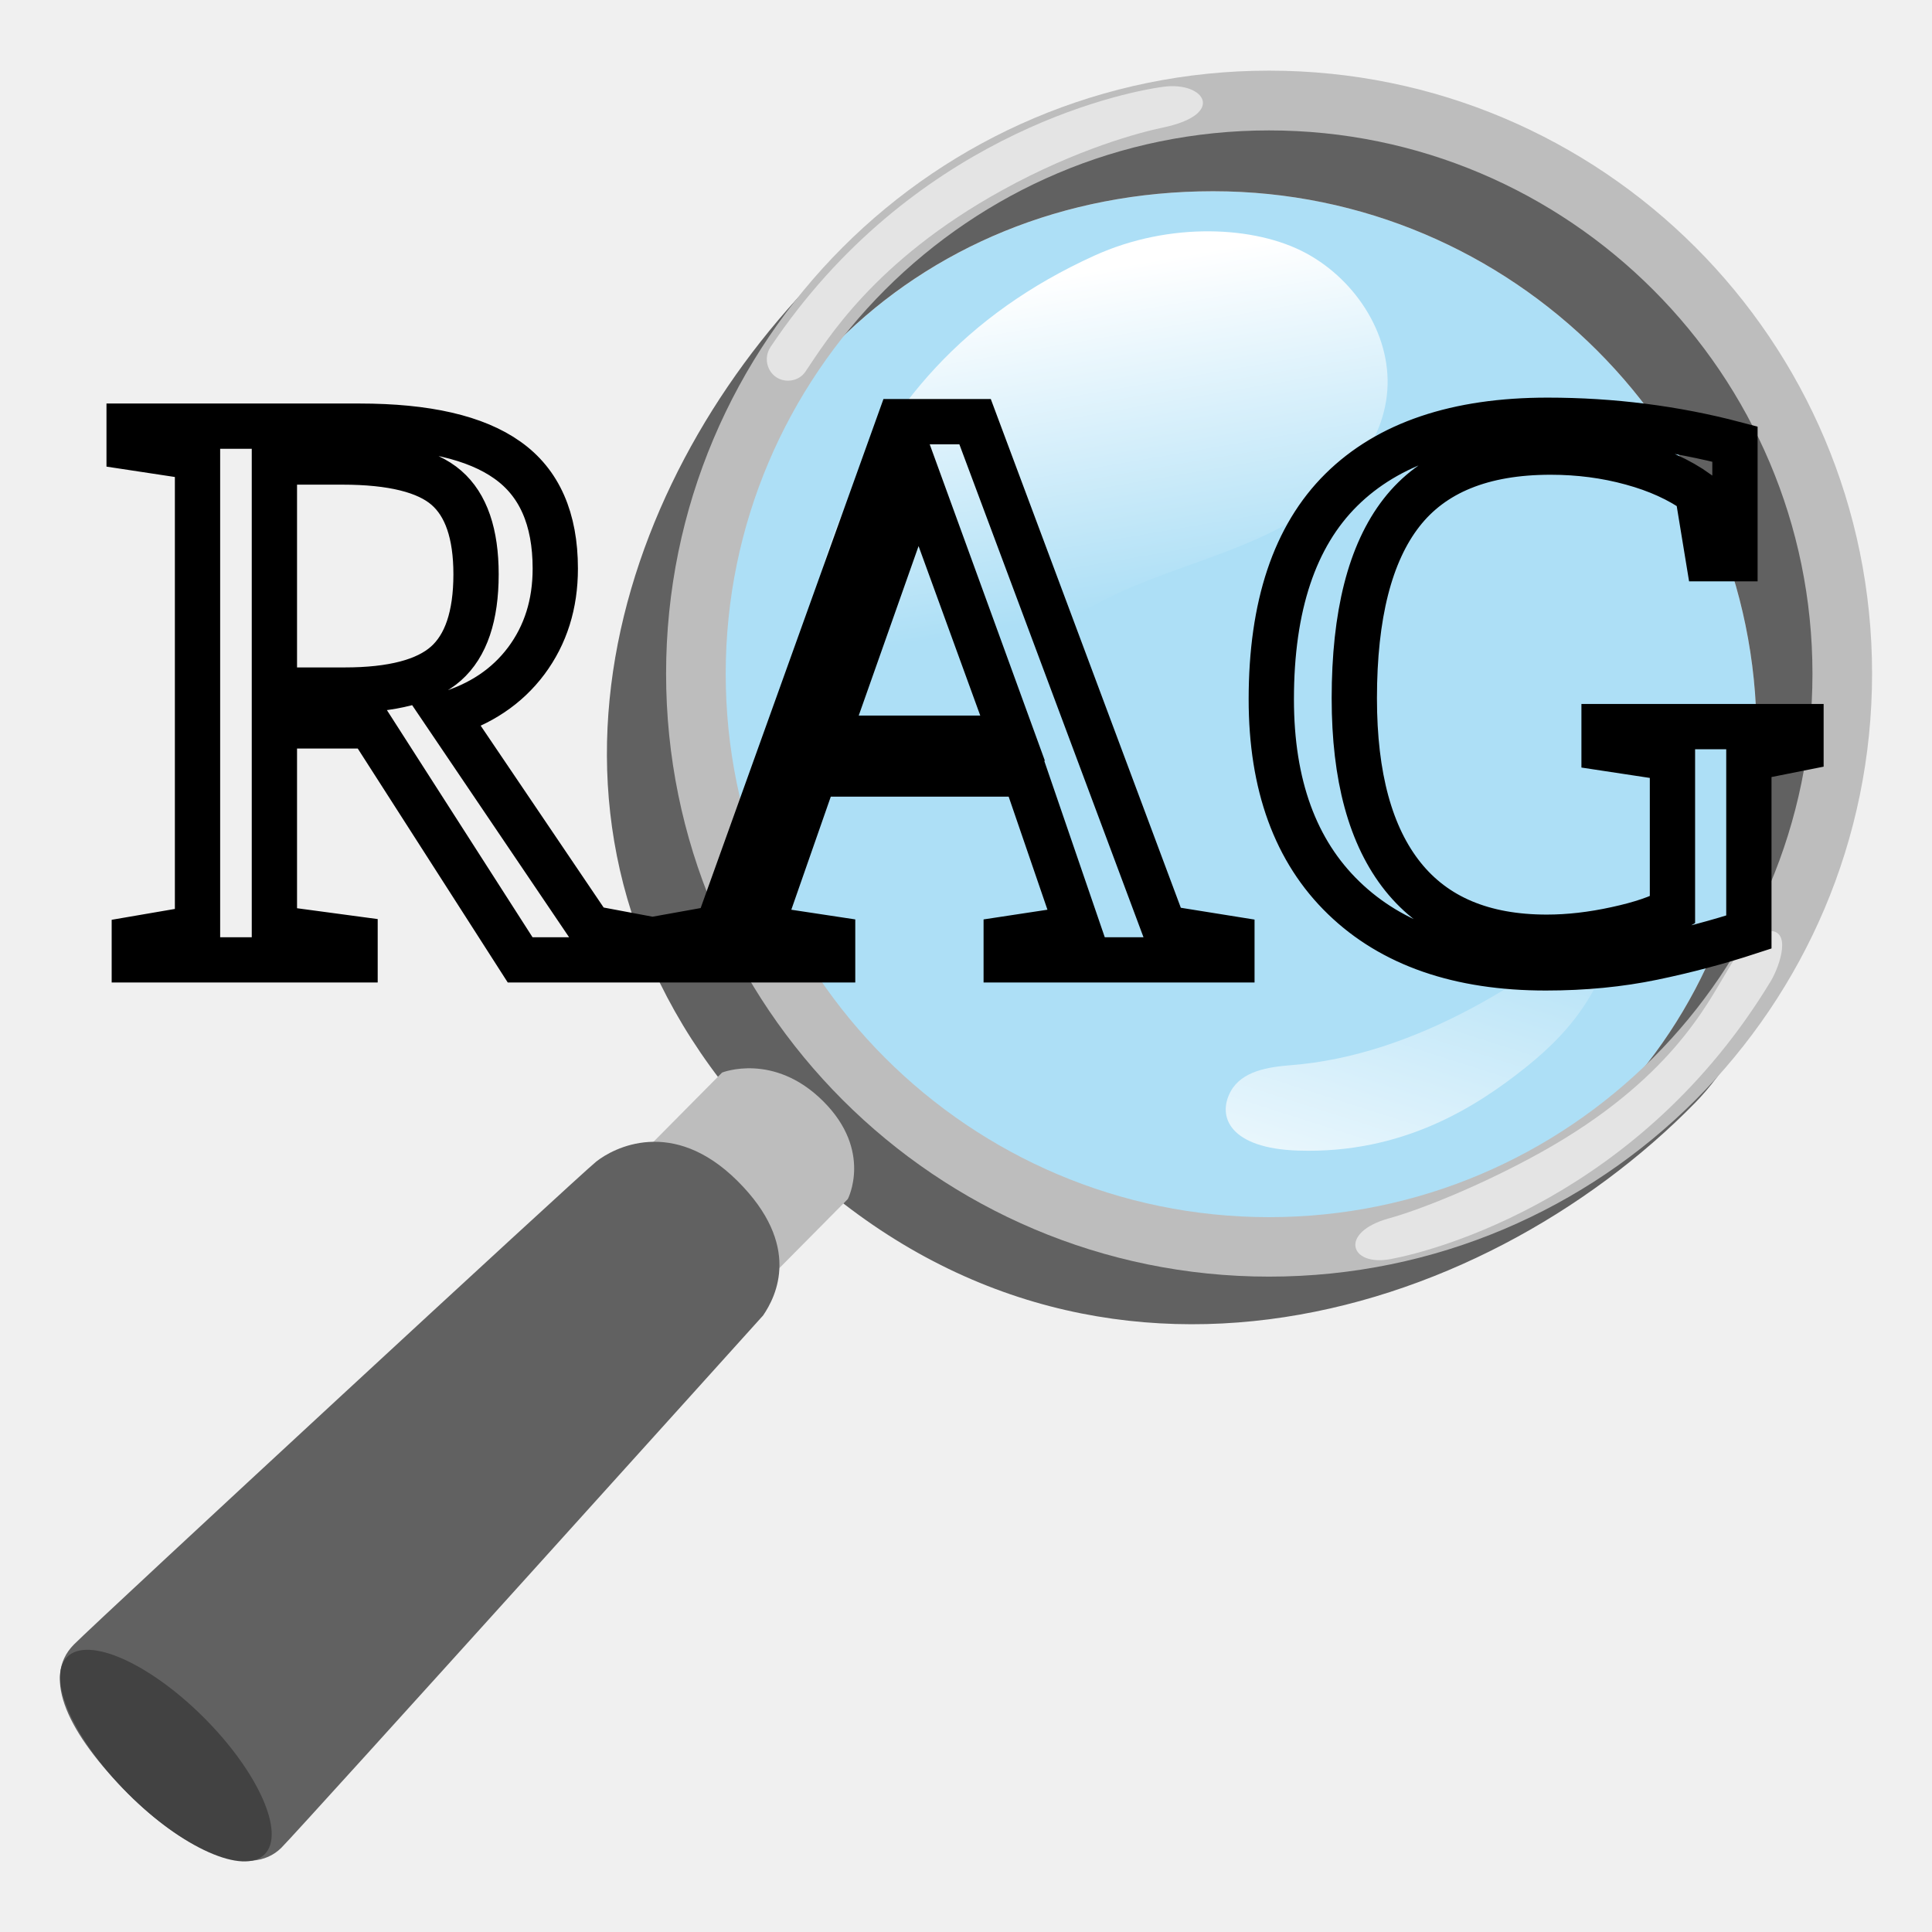
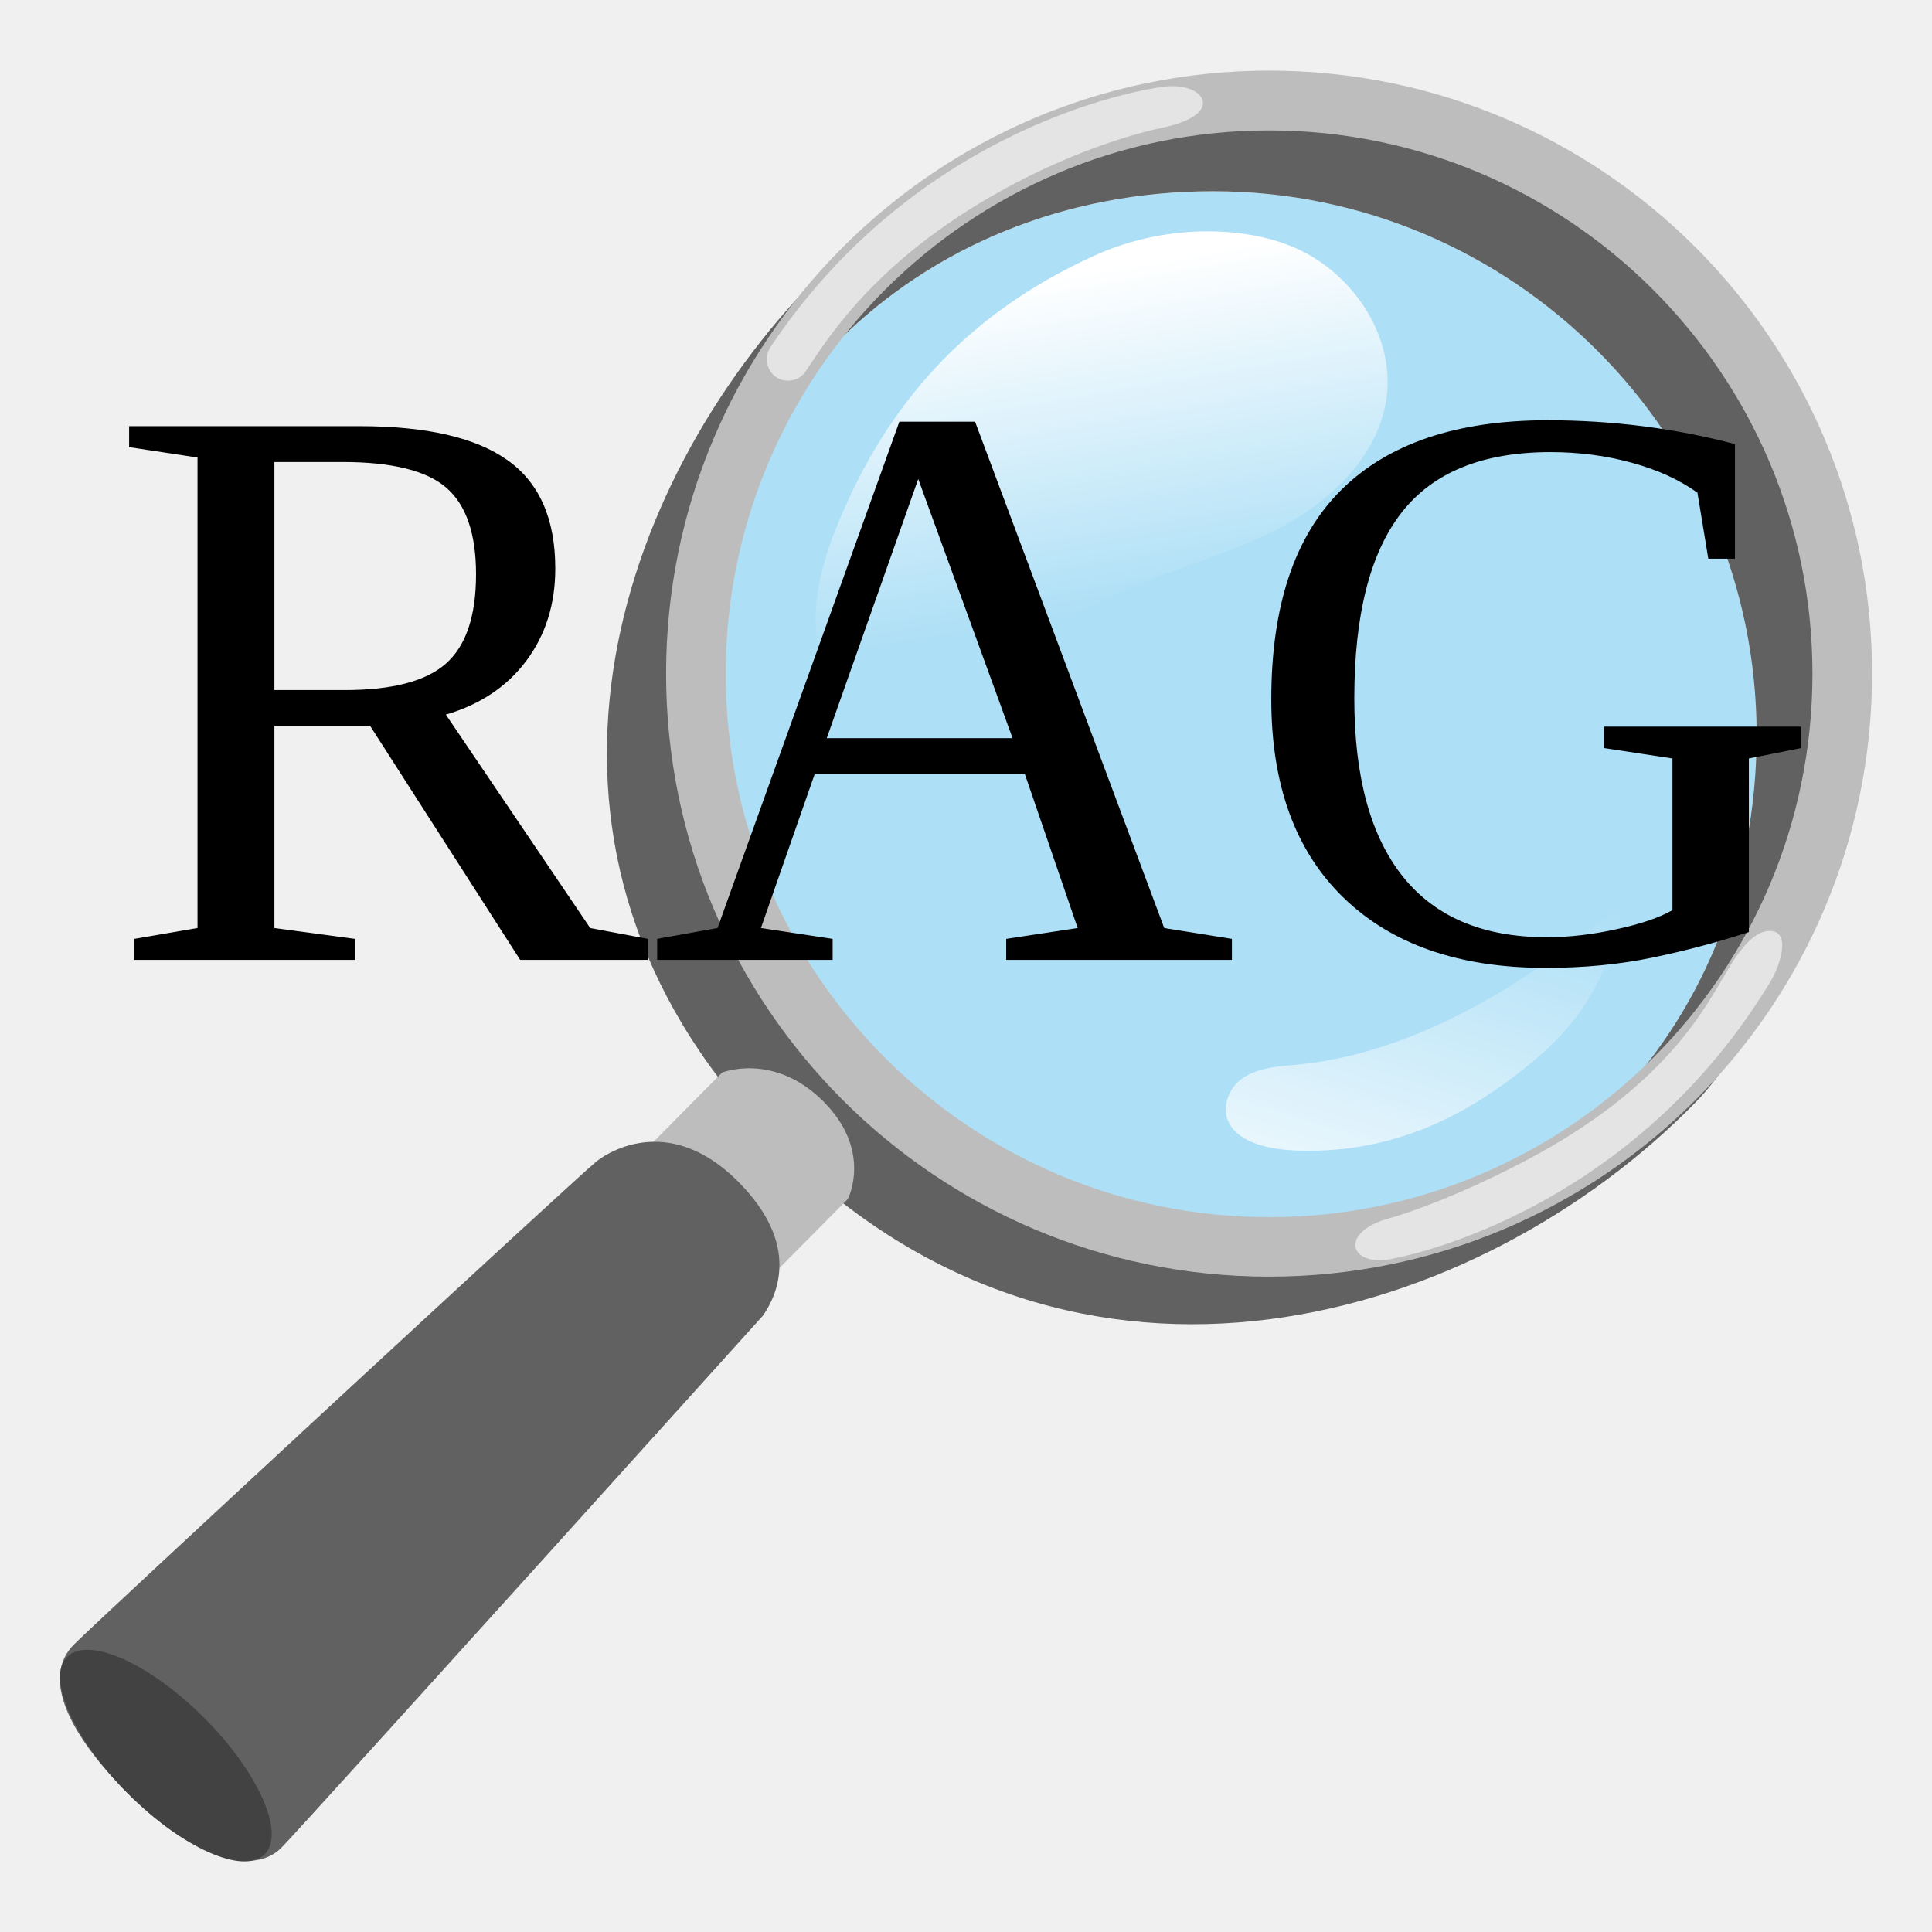
<svg xmlns="http://www.w3.org/2000/svg" width="32px" height="32px" viewBox="0 0 128 128" aria-hidden="true" role="img" class="iconify iconify--noto" fill="currentColor" preserveAspectRatio="xMidYMid meet">
  <path d="M80.37 12.67c-19.85 0-34.8 14.95-34.8 34.8s16.15 36.01 36.01 36.01s34.8-14.95 34.8-34.8s-16.16-36.01-36.01-36.01" opacity=".6" fill="#81d4fa" />
  <path d="M80.37 12.67c19.85 0 36.01 16.15 36.01 36.01s-14.95 34.8-34.8 34.8s-36.02-16.15-36.02-36.01s14.95-34.8 34.81-34.8m-27.62 7.18c-12.98 14.29-19.6 37.66-1.17 56.09c19.9 19.9 46.51 11.64 60.73-2.88c7.69-7.85 17.35-36.61-2.33-56.28s-48.61-6.42-57.23 3.07z" fill="#616161" />
  <path d="M28.22 90.86l8.33 8.38l19.62-19.8s1.66-3.19-1.62-6.47c-3.28-3.28-6.71-1.91-6.71-1.91l-19.62 19.8z" fill="#bdbdbd" />
  <path d="M39.5 76.96c1.13-.9 5.05-3 9.36 1.28c4.3 4.28 2.55 7.66 1.7 8.91c0 0-30.53 33.87-31.92 35.27c-2.05 2.05-6.26.3-10.16-3.6c-3.9-3.9-5.78-7.67-3.58-9.87c1.79-1.79 33.47-31.09 34.6-31.99z" fill="#616161" />
  <path d="M84.08 8.64c19.85 0 36 16.15 36 36s-16.15 36-36 36s-36-16.15-36-36s16.16-36 36-36m0-3.96c-22.06 0-39.95 17.89-39.95 39.95s17.89 39.95 39.95 39.95s39.95-17.89 39.95-39.95S106.15 4.68 84.08 4.68z" fill="#bdbdbd" />
  <ellipse transform="rotate(-45.001 10.994 116.31)" cx="10.99" cy="116.31" rx="3.56" ry="9.25" fill="#424242" />
  <linearGradient id="IconifyId17ecdb2904d178eab10094" gradientUnits="userSpaceOnUse" x1="20.75" y1="15.232" x2="37.146" y2="41.824" gradientTransform="rotate(21.936 59.706 136.603)">
    <stop offset=".285" stop-color="#ffffff" />
    <stop offset="1" stop-color="#ffffff" stop-opacity="0" />
  </linearGradient>
  <path d="M72.52 16.93c-8.6 3.9-13.79 9.96-16.99 17.72c-1.18 2.86-2 6.05-1.13 9.02c.87 2.96 3.95 5.44 6.94 4.7c1.98-.49 3.41-2.17 4.86-3.61a27.98 27.98 0 0 1 7.66-5.36c3.54-1.68 7.42-2.59 10.9-4.41c3.47-1.82 6.66-4.88 7.12-8.77c.45-3.81-1.96-7.61-5.34-9.44c-3.38-1.83-9.06-2.1-14.02.15z" fill="url(#IconifyId17ecdb2904d178eab10094)" />
  <path d="M52.24 25.22c.46-.01.88-.23 1.13-.61c1.35-1.98 4.49-7.3 13.03-12.01c4.98-2.75 9.16-3.84 10.65-4.15c4.22-.88 2.76-3.07.02-2.7c-3.11.42-16.78 3.43-26.02 17.24c-.64.97.03 2.26 1.19 2.23z" fill="#ffffff" opacity=".59" />
  <path d="M117.06 61.69c-1.29.16-2.48 2.4-2.72 2.79c-1.25 2.04-3.7 7.1-12.22 11.85c-3.97 2.21-8.06 3.83-10.1 4.39c-3.33.92-2.61 3.2.1 2.7c3.09-.57 16.61-4.2 25.2-18.42c.6-1 1.46-3.52-.26-3.31z" fill="#ffffff" opacity=".59" />
  <linearGradient id="IconifyId17ecdb2904d178eab10095" gradientUnits="userSpaceOnUse" x1="58.224" y1="96.402" x2="62.358" y2="53.685" gradientTransform="rotate(12.17 64.008 220.104)">
    <stop offset=".285" stop-color="#ffffff" />
    <stop offset="1" stop-color="#ffffff" stop-opacity="0" />
  </linearGradient>
  <path d="M86.02 76.23c-4.53-.14-5.41-2.24-4.48-3.93c.74-1.34 2.47-1.61 4-1.73c8.15-.64 16-5.59 22.06-10.87c-1.07 5.49-3.19 8.35-6.52 11.02c-3.26 2.6-8.12 5.73-15.06 5.51z" fill="url(#IconifyId17ecdb2904d178eab10095)" />
-   <text x="50%" y="40%" fill="blue" dominant-baseline="middle" text-anchor="middle" font-size="54" style="fill:none;fill-opacity:1;stroke:#000000;stroke-width:3px;stroke-linecap:butt;stroke-linejoin:miter;stroke-opacity:1;">RAG</text>
+   <text x="50%" y="40%" dominant-baseline="middle" text-anchor="middle" font-size="54" style="stroke-width:5px;stroke-linecap:butt;stroke-linejoin:miter;stroke-opacity:1;">RAG</text>
</svg>
